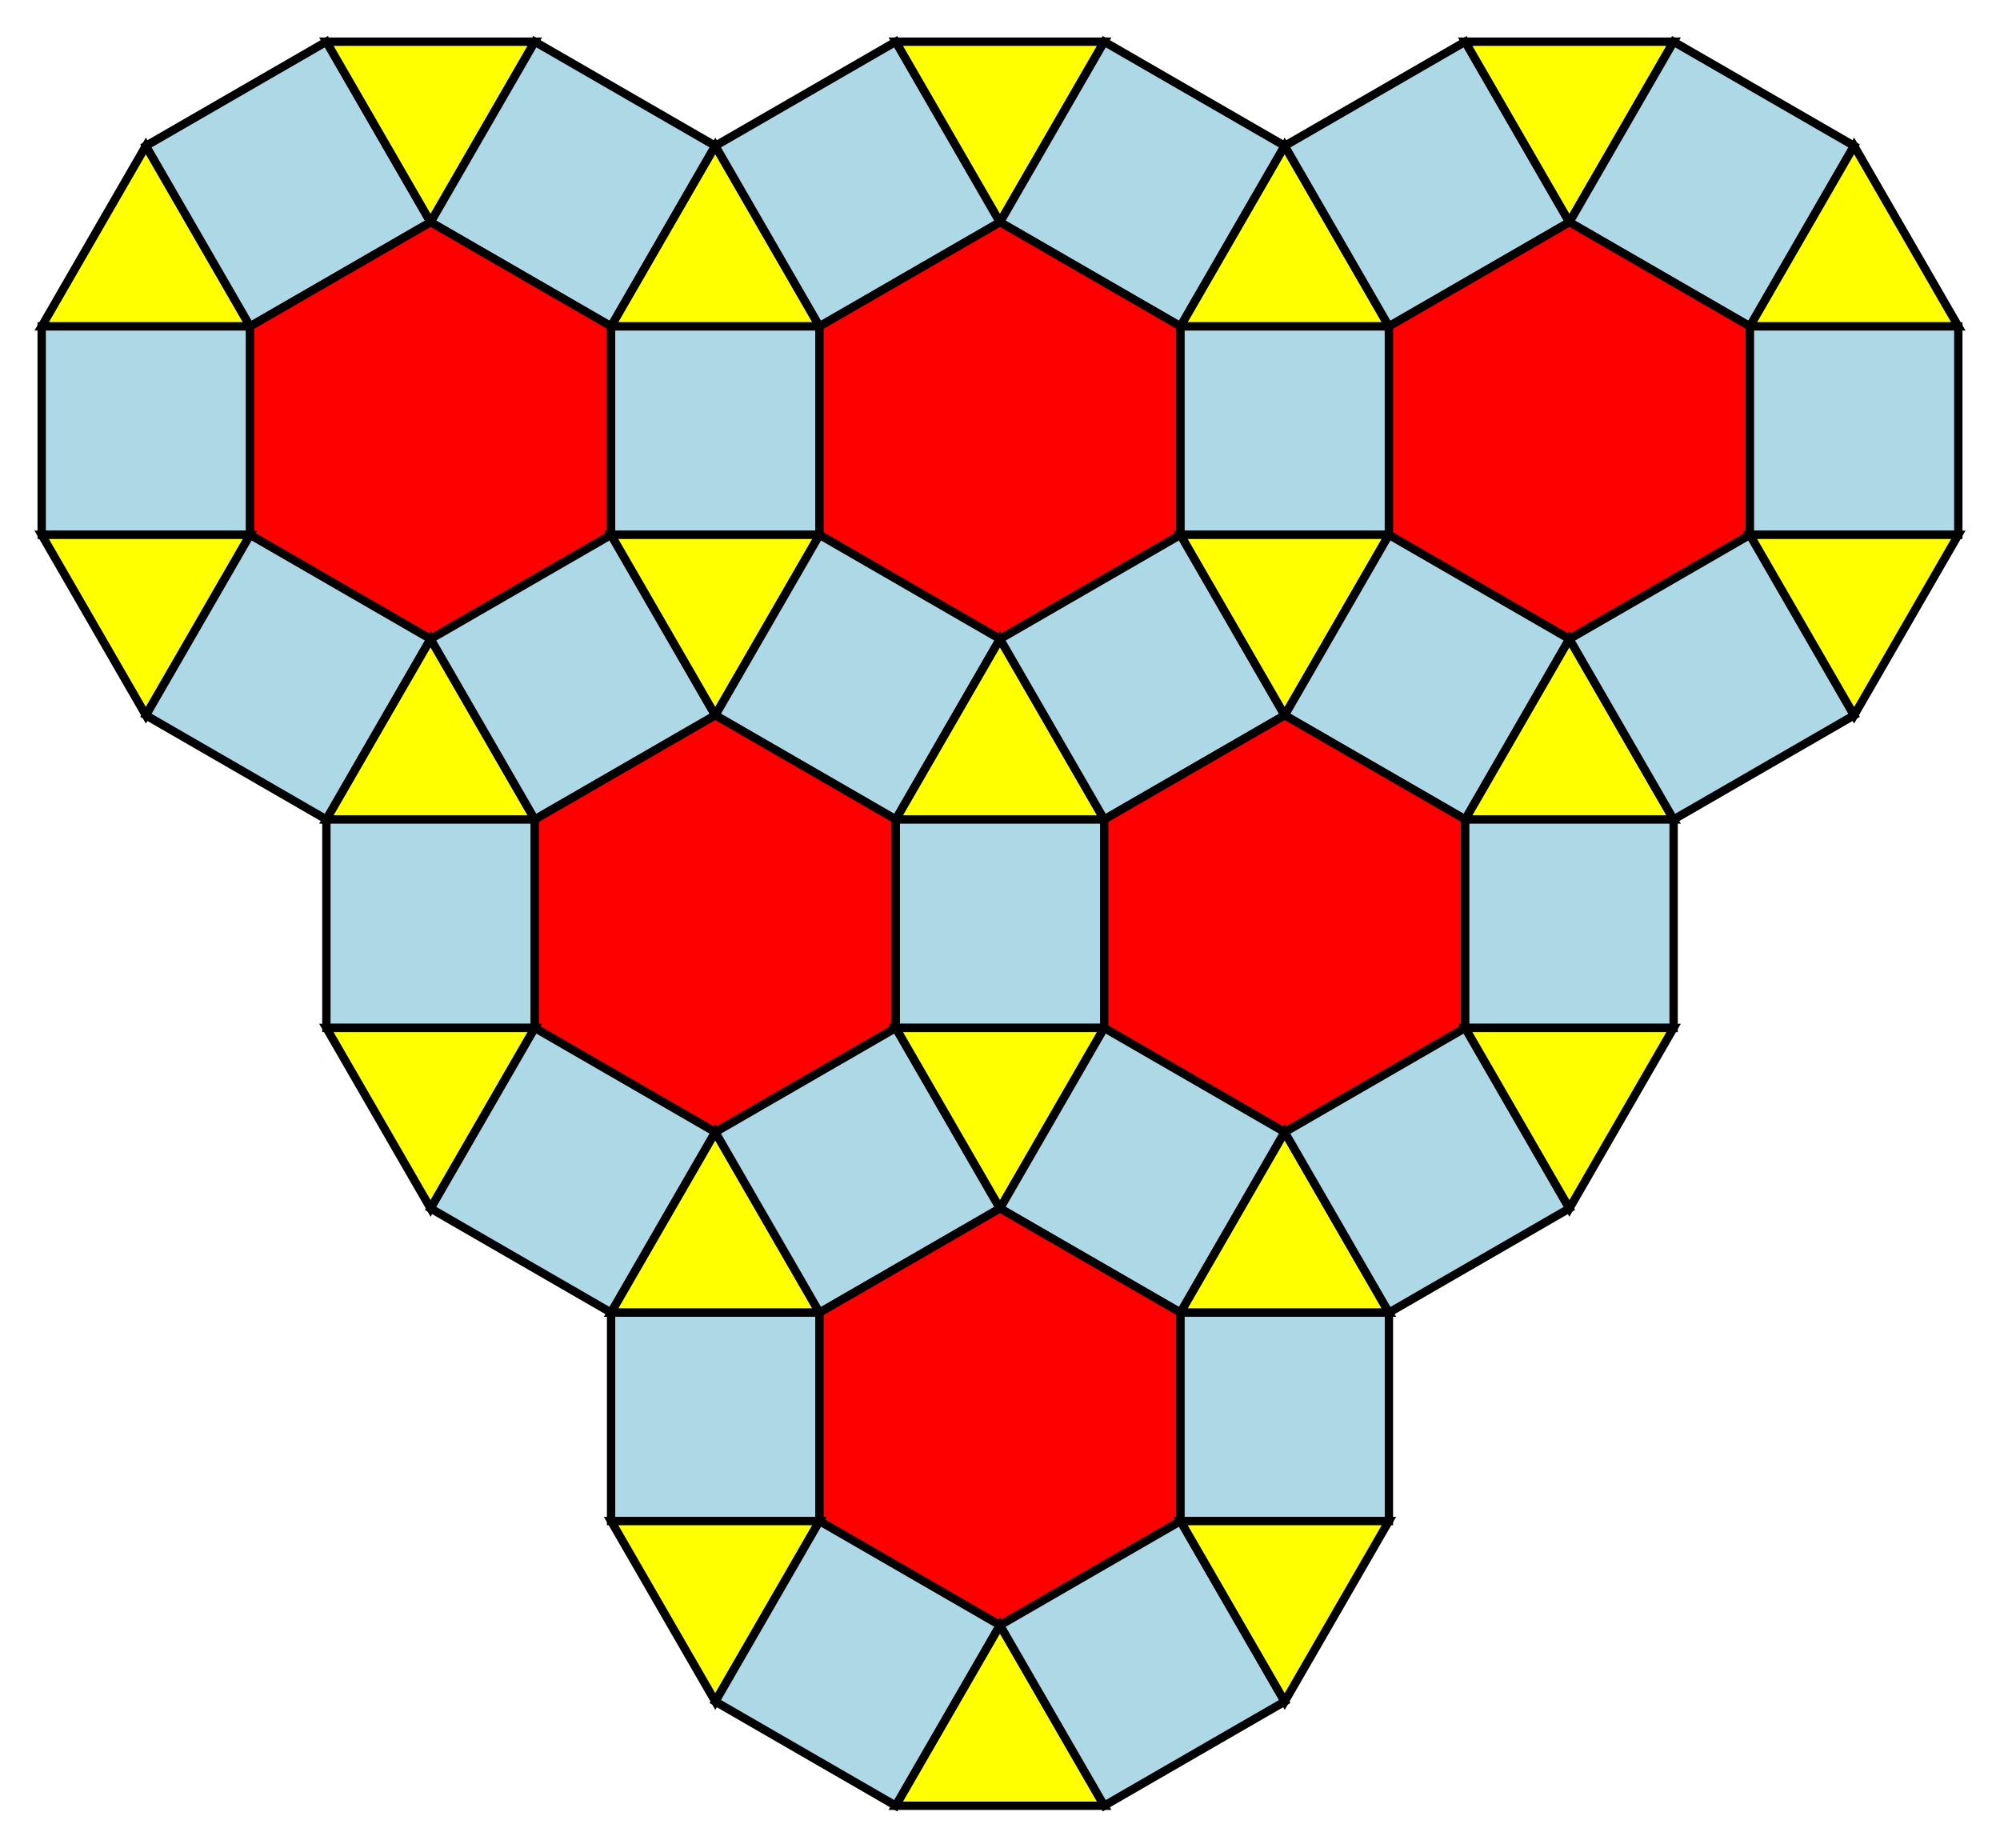
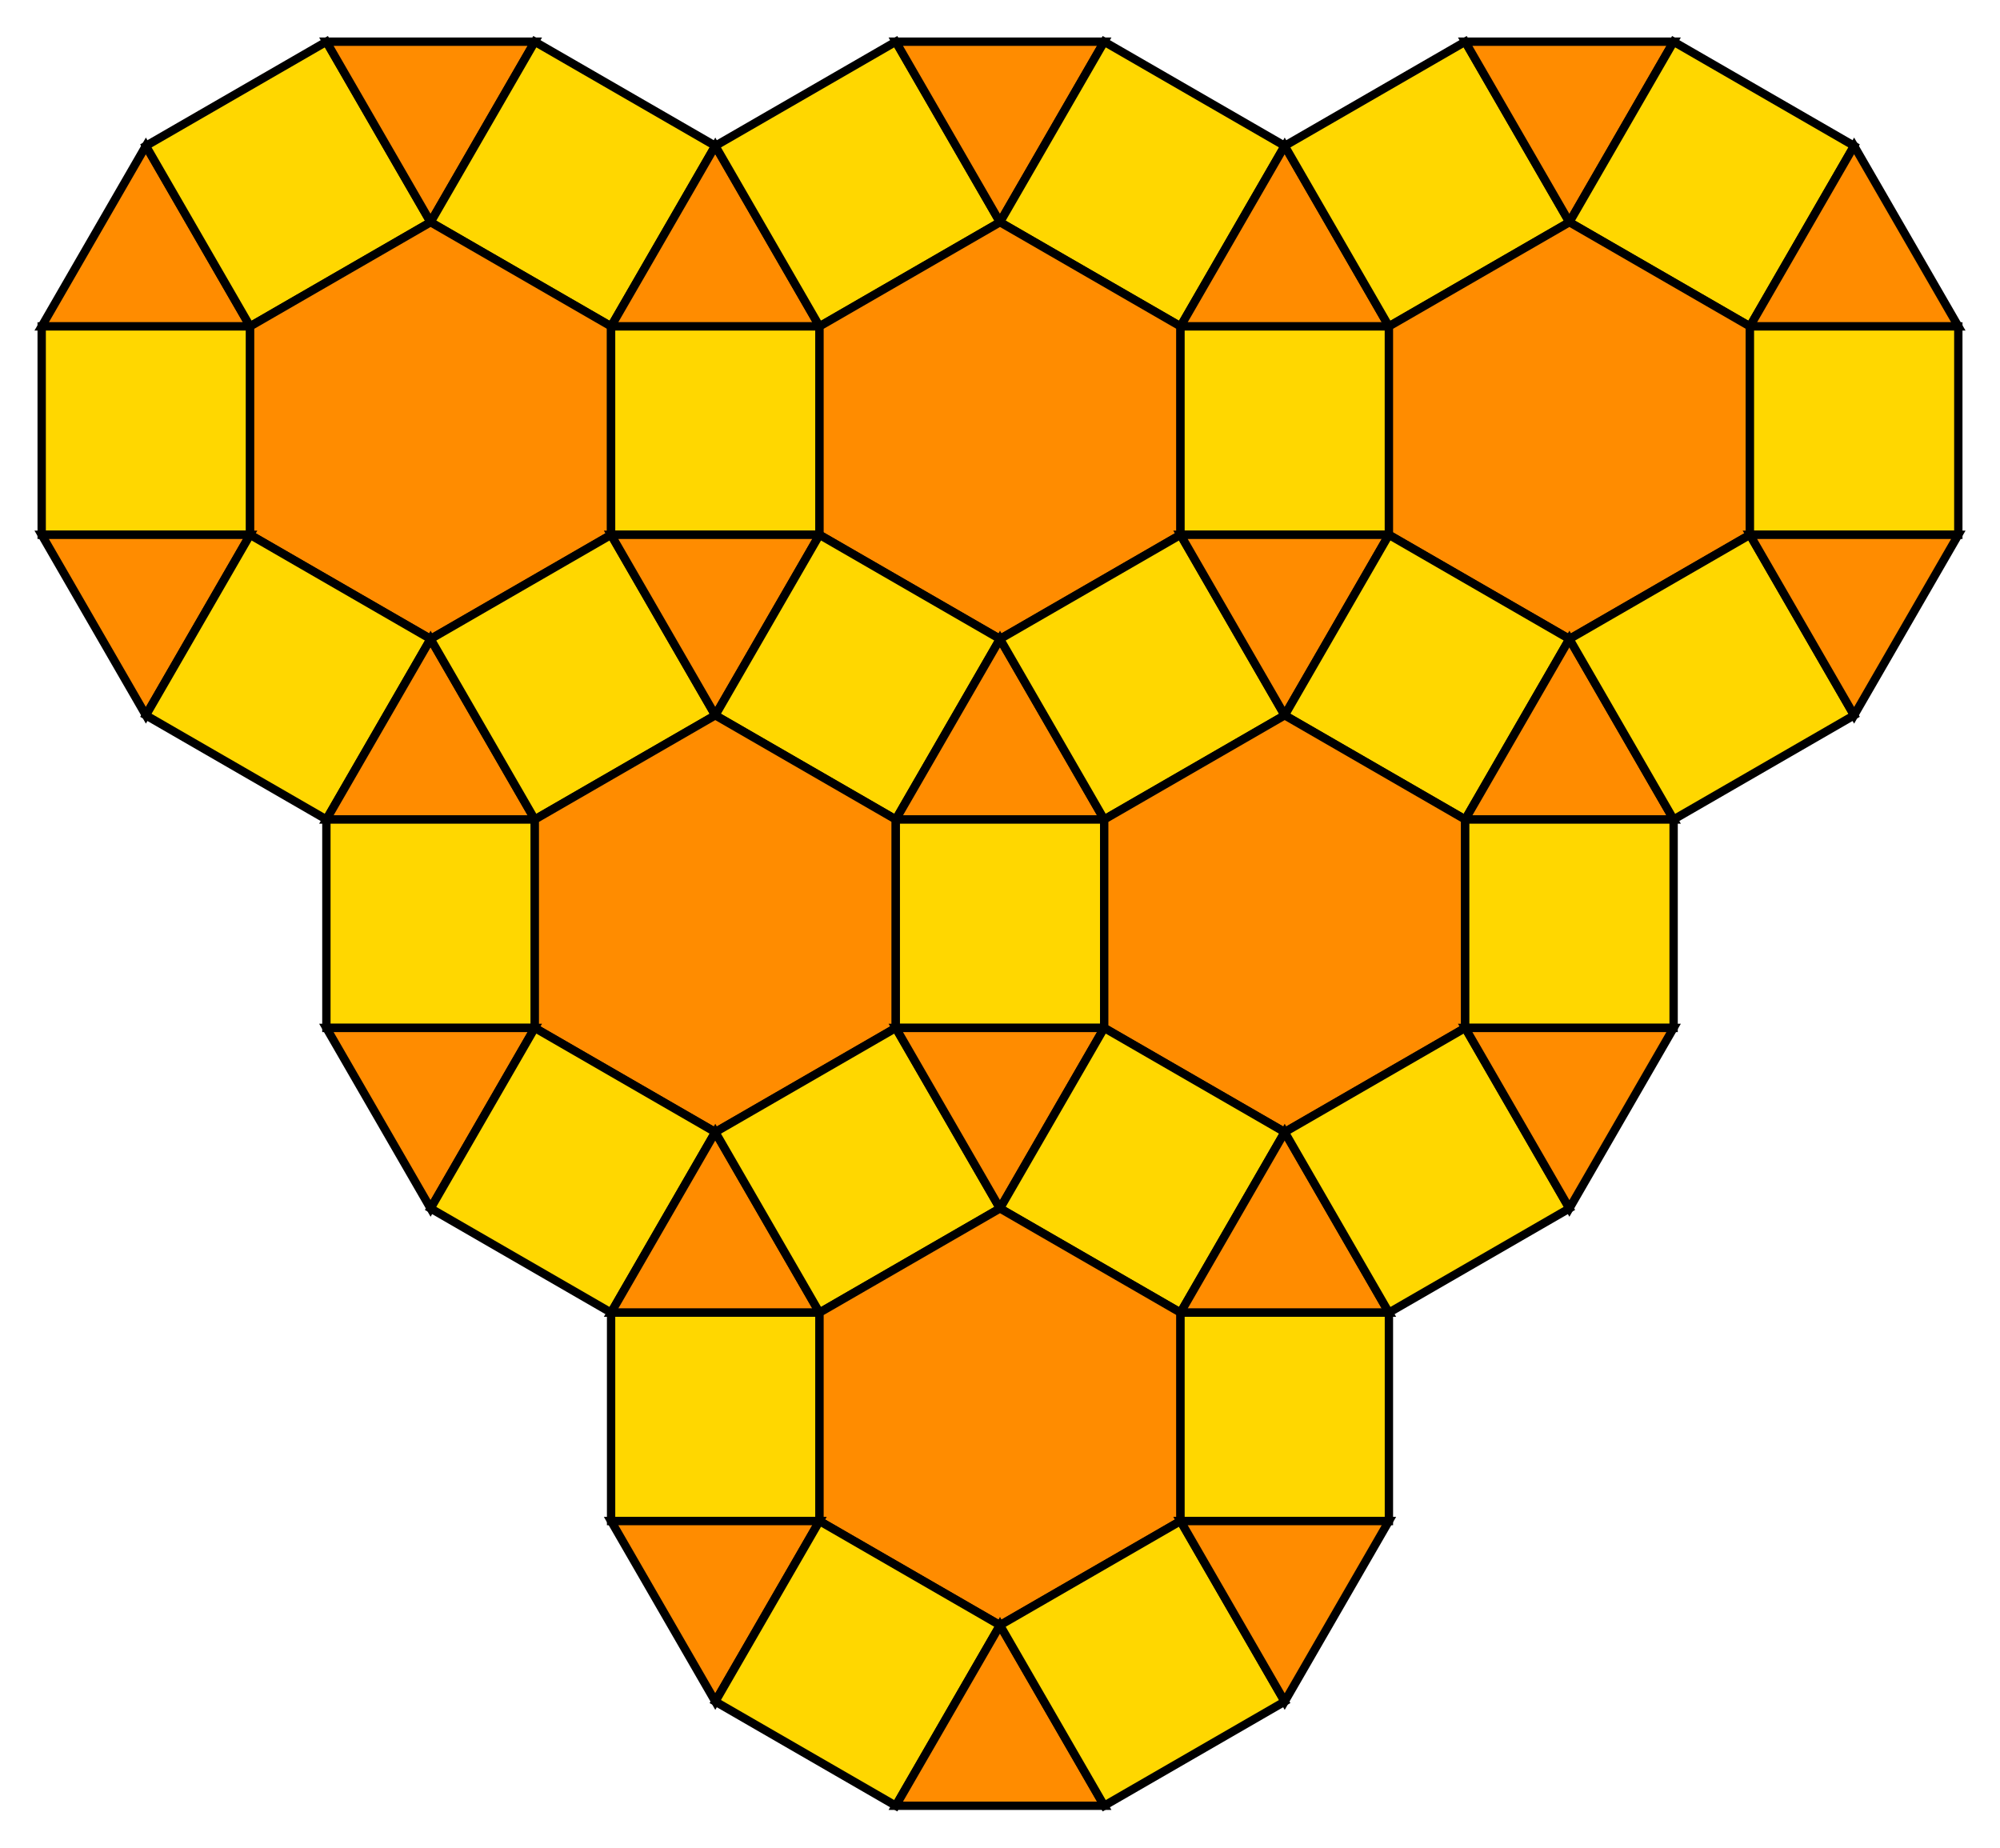
<svg xmlns="http://www.w3.org/2000/svg" width="239.904" height="221.603" viewBox="0 0 239.904 221.603">
-   <polygon points="17.5,17.5 30.0,39.151 5.0,39.151" stroke="black" stroke-linecap="round" stroke-width="1" fill="yellow" />
-   <polygon points="39.151,5 51.651,26.651 30,39.151 17.5,17.5" stroke="black" stroke-linecap="round" stroke-width="1" fill="lightblue" />
-   <polygon points="39.151,5.0 64.151,5.0 51.651,26.651" stroke="black" stroke-linecap="round" stroke-width="1" fill="yellow" />
-   <polygon points="64.151,5 85.801,17.5 73.301,39.151 51.651,26.651" stroke="black" stroke-linecap="round" stroke-width="1" fill="lightblue" />
-   <polygon points="85.801,17.5 98.301,39.151 73.301,39.151" stroke="black" stroke-linecap="round" stroke-width="1" fill="yellow" />
-   <polygon points="5.0,39.151 30.0,39.151 30.0,64.151 5.0,64.151" stroke="black" stroke-linecap="round" stroke-width="1" fill="lightblue" />
-   <polygon points="51.651,26.651 73.301,39.151 73.301,64.151 51.651,76.651 30.0,64.151 30.0,39.151" stroke="black" stroke-linecap="round" stroke-width="1" fill="red" />
-   <polygon points="73.301,39.151 98.301,39.151 98.301,64.151 73.301,64.151" stroke="black" stroke-linecap="round" stroke-width="1" fill="lightblue" />
-   <polygon points="5.0,64.151 30.0,64.151 17.5,85.801" stroke="black" stroke-linecap="round" stroke-width="1" fill="yellow" />
-   <polygon points="30,64.151 51.651,76.651 39.151,98.301 17.5,85.801" stroke="black" stroke-linecap="round" stroke-width="1" fill="lightblue" />
-   <polygon points="51.651,76.651 64.151,98.301 39.151,98.301" stroke="black" stroke-linecap="round" stroke-width="1" fill="yellow" />
-   <polygon points="73.301,64.151 85.801,85.801 64.151,98.301 51.651,76.651" stroke="black" stroke-linecap="round" stroke-width="1" fill="lightblue" />
-   <polygon points="73.301,64.151 98.301,64.151 85.801,85.801" stroke="black" stroke-linecap="round" stroke-width="1" fill="yellow" />
-   <polygon points="107.452,5 119.952,26.651 98.301,39.151 85.801,17.5" stroke="black" stroke-linecap="round" stroke-width="1" fill="lightblue" />
-   <polygon points="107.452,5.0 132.452,5.0 119.952,26.651" stroke="black" stroke-linecap="round" stroke-width="1" fill="yellow" />
-   <polygon points="132.452,5 154.103,17.5 141.603,39.151 119.952,26.651" stroke="black" stroke-linecap="round" stroke-width="1" fill="lightblue" />
-   <polygon points="154.103,17.5 166.603,39.151 141.603,39.151" stroke="black" stroke-linecap="round" stroke-width="1" fill="yellow" />
-   <polygon points="119.952,26.651 141.603,39.151 141.603,64.151 119.952,76.651 98.301,64.151 98.301,39.151" stroke="black" stroke-linecap="round" stroke-width="1" fill="red" />
-   <polygon points="141.603,39.151 166.603,39.151 166.603,64.151 141.603,64.151" stroke="black" stroke-linecap="round" stroke-width="1" fill="lightblue" />
-   <polygon points="98.301,64.151 119.952,76.651 107.452,98.301 85.801,85.801" stroke="black" stroke-linecap="round" stroke-width="1" fill="lightblue" />
-   <polygon points="119.952,76.651 132.452,98.301 107.452,98.301" stroke="black" stroke-linecap="round" stroke-width="1" fill="yellow" />
-   <polygon points="141.603,64.151 154.103,85.801 132.452,98.301 119.952,76.651" stroke="black" stroke-linecap="round" stroke-width="1" fill="lightblue" />
-   <polygon points="141.603,64.151 166.603,64.151 154.103,85.801" stroke="black" stroke-linecap="round" stroke-width="1" fill="yellow" />
-   <polygon points="175.753,5 188.253,26.651 166.603,39.151 154.103,17.5" stroke="black" stroke-linecap="round" stroke-width="1" fill="lightblue" />
-   <polygon points="175.753,5.0 200.753,5.0 188.253,26.651" stroke="black" stroke-linecap="round" stroke-width="1" fill="yellow" />
-   <polygon points="200.753,5 222.404,17.5 209.904,39.151 188.253,26.651" stroke="black" stroke-linecap="round" stroke-width="1" fill="lightblue" />
-   <polygon points="222.404,17.5 234.904,39.151 209.904,39.151" stroke="black" stroke-linecap="round" stroke-width="1" fill="yellow" />
-   <polygon points="188.253,26.651 209.904,39.151 209.904,64.151 188.253,76.651 166.603,64.151 166.603,39.151" stroke="black" stroke-linecap="round" stroke-width="1" fill="red" />
-   <polygon points="209.904,39.151 234.904,39.151 234.904,64.151 209.904,64.151" stroke="black" stroke-linecap="round" stroke-width="1" fill="lightblue" />
-   <polygon points="166.603,64.151 188.253,76.651 175.753,98.301 154.103,85.801" stroke="black" stroke-linecap="round" stroke-width="1" fill="lightblue" />
-   <polygon points="188.253,76.651 200.753,98.301 175.753,98.301" stroke="black" stroke-linecap="round" stroke-width="1" fill="yellow" />
-   <polygon points="209.904,64.151 222.404,85.801 200.753,98.301 188.253,76.651" stroke="black" stroke-linecap="round" stroke-width="1" fill="lightblue" />
-   <polygon points="209.904,64.151 234.904,64.151 222.404,85.801" stroke="black" stroke-linecap="round" stroke-width="1" fill="yellow" />
-   <polygon points="39.151,98.301 64.151,98.301 64.151,123.301 39.151,123.301" stroke="black" stroke-linecap="round" stroke-width="1" fill="lightblue" />
-   <polygon points="85.801,85.801 107.452,98.301 107.452,123.301 85.801,135.801 64.151,123.301 64.151,98.301" stroke="black" stroke-linecap="round" stroke-width="1" fill="red" />
-   <polygon points="107.452,98.301 132.452,98.301 132.452,123.301 107.452,123.301" stroke="black" stroke-linecap="round" stroke-width="1" fill="lightblue" />
-   <polygon points="39.151,123.301 64.151,123.301 51.651,144.952" stroke="black" stroke-linecap="round" stroke-width="1" fill="yellow" />
-   <polygon points="64.151,123.301 85.801,135.801 73.301,157.452 51.651,144.952" stroke="black" stroke-linecap="round" stroke-width="1" fill="lightblue" />
-   <polygon points="85.801,135.801 98.301,157.452 73.301,157.452" stroke="black" stroke-linecap="round" stroke-width="1" fill="yellow" />
-   <polygon points="107.452,123.301 119.952,144.952 98.301,157.452 85.801,135.801" stroke="black" stroke-linecap="round" stroke-width="1" fill="lightblue" />
-   <polygon points="107.452,123.301 132.452,123.301 119.952,144.952" stroke="black" stroke-linecap="round" stroke-width="1" fill="yellow" />
-   <polygon points="154.103,85.801 175.753,98.301 175.753,123.301 154.103,135.801 132.452,123.301 132.452,98.301" stroke="black" stroke-linecap="round" stroke-width="1" fill="red" />
-   <polygon points="175.753,98.301 200.753,98.301 200.753,123.301 175.753,123.301" stroke="black" stroke-linecap="round" stroke-width="1" fill="lightblue" />
-   <polygon points="132.452,123.301 154.103,135.801 141.603,157.452 119.952,144.952" stroke="black" stroke-linecap="round" stroke-width="1" fill="lightblue" />
-   <polygon points="154.103,135.801 166.603,157.452 141.603,157.452" stroke="black" stroke-linecap="round" stroke-width="1" fill="yellow" />
-   <polygon points="175.753,123.301 188.253,144.952 166.603,157.452 154.103,135.801" stroke="black" stroke-linecap="round" stroke-width="1" fill="lightblue" />
-   <polygon points="175.753,123.301 200.753,123.301 188.253,144.952" stroke="black" stroke-linecap="round" stroke-width="1" fill="yellow" />
-   <polygon points="73.301,157.452 98.301,157.452 98.301,182.452 73.301,182.452" stroke="black" stroke-linecap="round" stroke-width="1" fill="lightblue" />
-   <polygon points="119.952,144.952 141.603,157.452 141.603,182.452 119.952,194.952 98.301,182.452 98.301,157.452" stroke="black" stroke-linecap="round" stroke-width="1" fill="red" />
-   <polygon points="141.603,157.452 166.603,157.452 166.603,182.452 141.603,182.452" stroke="black" stroke-linecap="round" stroke-width="1" fill="lightblue" />
-   <polygon points="73.301,182.452 98.301,182.452 85.801,204.103" stroke="black" stroke-linecap="round" stroke-width="1" fill="yellow" />
-   <polygon points="98.301,182.452 119.952,194.952 107.452,216.603 85.801,204.103" stroke="black" stroke-linecap="round" stroke-width="1" fill="lightblue" />
-   <polygon points="119.952,194.952 132.452,216.603 107.452,216.603" stroke="black" stroke-linecap="round" stroke-width="1" fill="yellow" />
-   <polygon points="141.603,182.452 154.103,204.103 132.452,216.603 119.952,194.952" stroke="black" stroke-linecap="round" stroke-width="1" fill="lightblue" />
-   <polygon points="141.603,182.452 166.603,182.452 154.103,204.103" stroke="black" stroke-linecap="round" stroke-width="1" fill="yellow" />
+   <polygon points="17.5,17.5 30.0,39.151 5.0,39.151" stroke="black" stroke-linecap="round" stroke-width="1" fill="darkorange" />
+   <polygon points="39.151,5 51.651,26.651 30,39.151 17.5,17.5" stroke="black" stroke-linecap="round" stroke-width="1" fill="gold" />
+   <polygon points="39.151,5.0 64.151,5.0 51.651,26.651" stroke="black" stroke-linecap="round" stroke-width="1" fill="darkorange" />
+   <polygon points="64.151,5 85.801,17.5 73.301,39.151 51.651,26.651" stroke="black" stroke-linecap="round" stroke-width="1" fill="gold" />
+   <polygon points="85.801,17.5 98.301,39.151 73.301,39.151" stroke="black" stroke-linecap="round" stroke-width="1" fill="darkorange" />
+   <polygon points="5.0,39.151 30.0,39.151 30.0,64.151 5.0,64.151" stroke="black" stroke-linecap="round" stroke-width="1" fill="gold" />
+   <polygon points="51.651,26.651 73.301,39.151 73.301,64.151 51.651,76.651 30.0,64.151 30.0,39.151" stroke="black" stroke-linecap="round" stroke-width="1" fill="darkorange" />
+   <polygon points="73.301,39.151 98.301,39.151 98.301,64.151 73.301,64.151" stroke="black" stroke-linecap="round" stroke-width="1" fill="gold" />
+   <polygon points="5.0,64.151 30.0,64.151 17.5,85.801" stroke="black" stroke-linecap="round" stroke-width="1" fill="darkorange" />
+   <polygon points="30,64.151 51.651,76.651 39.151,98.301 17.5,85.801" stroke="black" stroke-linecap="round" stroke-width="1" fill="gold" />
+   <polygon points="51.651,76.651 64.151,98.301 39.151,98.301" stroke="black" stroke-linecap="round" stroke-width="1" fill="darkorange" />
+   <polygon points="73.301,64.151 85.801,85.801 64.151,98.301 51.651,76.651" stroke="black" stroke-linecap="round" stroke-width="1" fill="gold" />
+   <polygon points="73.301,64.151 98.301,64.151 85.801,85.801" stroke="black" stroke-linecap="round" stroke-width="1" fill="darkorange" />
+   <polygon points="107.452,5 119.952,26.651 98.301,39.151 85.801,17.5" stroke="black" stroke-linecap="round" stroke-width="1" fill="gold" />
+   <polygon points="107.452,5.0 132.452,5.0 119.952,26.651" stroke="black" stroke-linecap="round" stroke-width="1" fill="darkorange" />
+   <polygon points="132.452,5 154.103,17.5 141.603,39.151 119.952,26.651" stroke="black" stroke-linecap="round" stroke-width="1" fill="gold" />
+   <polygon points="154.103,17.5 166.603,39.151 141.603,39.151" stroke="black" stroke-linecap="round" stroke-width="1" fill="darkorange" />
+   <polygon points="119.952,26.651 141.603,39.151 141.603,64.151 119.952,76.651 98.301,64.151 98.301,39.151" stroke="black" stroke-linecap="round" stroke-width="1" fill="darkorange" />
+   <polygon points="141.603,39.151 166.603,39.151 166.603,64.151 141.603,64.151" stroke="black" stroke-linecap="round" stroke-width="1" fill="gold" />
+   <polygon points="98.301,64.151 119.952,76.651 107.452,98.301 85.801,85.801" stroke="black" stroke-linecap="round" stroke-width="1" fill="gold" />
+   <polygon points="119.952,76.651 132.452,98.301 107.452,98.301" stroke="black" stroke-linecap="round" stroke-width="1" fill="darkorange" />
+   <polygon points="141.603,64.151 154.103,85.801 132.452,98.301 119.952,76.651" stroke="black" stroke-linecap="round" stroke-width="1" fill="gold" />
+   <polygon points="141.603,64.151 166.603,64.151 154.103,85.801" stroke="black" stroke-linecap="round" stroke-width="1" fill="darkorange" />
+   <polygon points="175.753,5 188.253,26.651 166.603,39.151 154.103,17.5" stroke="black" stroke-linecap="round" stroke-width="1" fill="gold" />
+   <polygon points="175.753,5.0 200.753,5.0 188.253,26.651" stroke="black" stroke-linecap="round" stroke-width="1" fill="darkorange" />
+   <polygon points="200.753,5 222.404,17.5 209.904,39.151 188.253,26.651" stroke="black" stroke-linecap="round" stroke-width="1" fill="gold" />
+   <polygon points="222.404,17.5 234.904,39.151 209.904,39.151" stroke="black" stroke-linecap="round" stroke-width="1" fill="darkorange" />
+   <polygon points="188.253,26.651 209.904,39.151 209.904,64.151 188.253,76.651 166.603,64.151 166.603,39.151" stroke="black" stroke-linecap="round" stroke-width="1" fill="darkorange" />
+   <polygon points="209.904,39.151 234.904,39.151 234.904,64.151 209.904,64.151" stroke="black" stroke-linecap="round" stroke-width="1" fill="gold" />
+   <polygon points="166.603,64.151 188.253,76.651 175.753,98.301 154.103,85.801" stroke="black" stroke-linecap="round" stroke-width="1" fill="gold" />
+   <polygon points="188.253,76.651 200.753,98.301 175.753,98.301" stroke="black" stroke-linecap="round" stroke-width="1" fill="darkorange" />
+   <polygon points="209.904,64.151 222.404,85.801 200.753,98.301 188.253,76.651" stroke="black" stroke-linecap="round" stroke-width="1" fill="gold" />
+   <polygon points="209.904,64.151 234.904,64.151 222.404,85.801" stroke="black" stroke-linecap="round" stroke-width="1" fill="darkorange" />
+   <polygon points="39.151,98.301 64.151,98.301 64.151,123.301 39.151,123.301" stroke="black" stroke-linecap="round" stroke-width="1" fill="gold" />
+   <polygon points="85.801,85.801 107.452,98.301 107.452,123.301 85.801,135.801 64.151,123.301 64.151,98.301" stroke="black" stroke-linecap="round" stroke-width="1" fill="darkorange" />
+   <polygon points="107.452,98.301 132.452,98.301 132.452,123.301 107.452,123.301" stroke="black" stroke-linecap="round" stroke-width="1" fill="gold" />
+   <polygon points="39.151,123.301 64.151,123.301 51.651,144.952" stroke="black" stroke-linecap="round" stroke-width="1" fill="darkorange" />
+   <polygon points="64.151,123.301 85.801,135.801 73.301,157.452 51.651,144.952" stroke="black" stroke-linecap="round" stroke-width="1" fill="gold" />
+   <polygon points="85.801,135.801 98.301,157.452 73.301,157.452" stroke="black" stroke-linecap="round" stroke-width="1" fill="darkorange" />
+   <polygon points="107.452,123.301 119.952,144.952 98.301,157.452 85.801,135.801" stroke="black" stroke-linecap="round" stroke-width="1" fill="gold" />
+   <polygon points="107.452,123.301 132.452,123.301 119.952,144.952" stroke="black" stroke-linecap="round" stroke-width="1" fill="darkorange" />
+   <polygon points="154.103,85.801 175.753,98.301 175.753,123.301 154.103,135.801 132.452,123.301 132.452,98.301" stroke="black" stroke-linecap="round" stroke-width="1" fill="darkorange" />
+   <polygon points="175.753,98.301 200.753,98.301 200.753,123.301 175.753,123.301" stroke="black" stroke-linecap="round" stroke-width="1" fill="gold" />
+   <polygon points="132.452,123.301 154.103,135.801 141.603,157.452 119.952,144.952" stroke="black" stroke-linecap="round" stroke-width="1" fill="gold" />
+   <polygon points="154.103,135.801 166.603,157.452 141.603,157.452" stroke="black" stroke-linecap="round" stroke-width="1" fill="darkorange" />
+   <polygon points="175.753,123.301 188.253,144.952 166.603,157.452 154.103,135.801" stroke="black" stroke-linecap="round" stroke-width="1" fill="gold" />
+   <polygon points="175.753,123.301 200.753,123.301 188.253,144.952" stroke="black" stroke-linecap="round" stroke-width="1" fill="darkorange" />
+   <polygon points="73.301,157.452 98.301,157.452 98.301,182.452 73.301,182.452" stroke="black" stroke-linecap="round" stroke-width="1" fill="gold" />
+   <polygon points="119.952,144.952 141.603,157.452 141.603,182.452 119.952,194.952 98.301,182.452 98.301,157.452" stroke="black" stroke-linecap="round" stroke-width="1" fill="darkorange" />
+   <polygon points="141.603,157.452 166.603,157.452 166.603,182.452 141.603,182.452" stroke="black" stroke-linecap="round" stroke-width="1" fill="gold" />
+   <polygon points="73.301,182.452 98.301,182.452 85.801,204.103" stroke="black" stroke-linecap="round" stroke-width="1" fill="darkorange" />
+   <polygon points="98.301,182.452 119.952,194.952 107.452,216.603 85.801,204.103" stroke="black" stroke-linecap="round" stroke-width="1" fill="gold" />
+   <polygon points="119.952,194.952 132.452,216.603 107.452,216.603" stroke="black" stroke-linecap="round" stroke-width="1" fill="darkorange" />
+   <polygon points="141.603,182.452 154.103,204.103 132.452,216.603 119.952,194.952" stroke="black" stroke-linecap="round" stroke-width="1" fill="gold" />
+   <polygon points="141.603,182.452 166.603,182.452 154.103,204.103" stroke="black" stroke-linecap="round" stroke-width="1" fill="darkorange" />
</svg>
